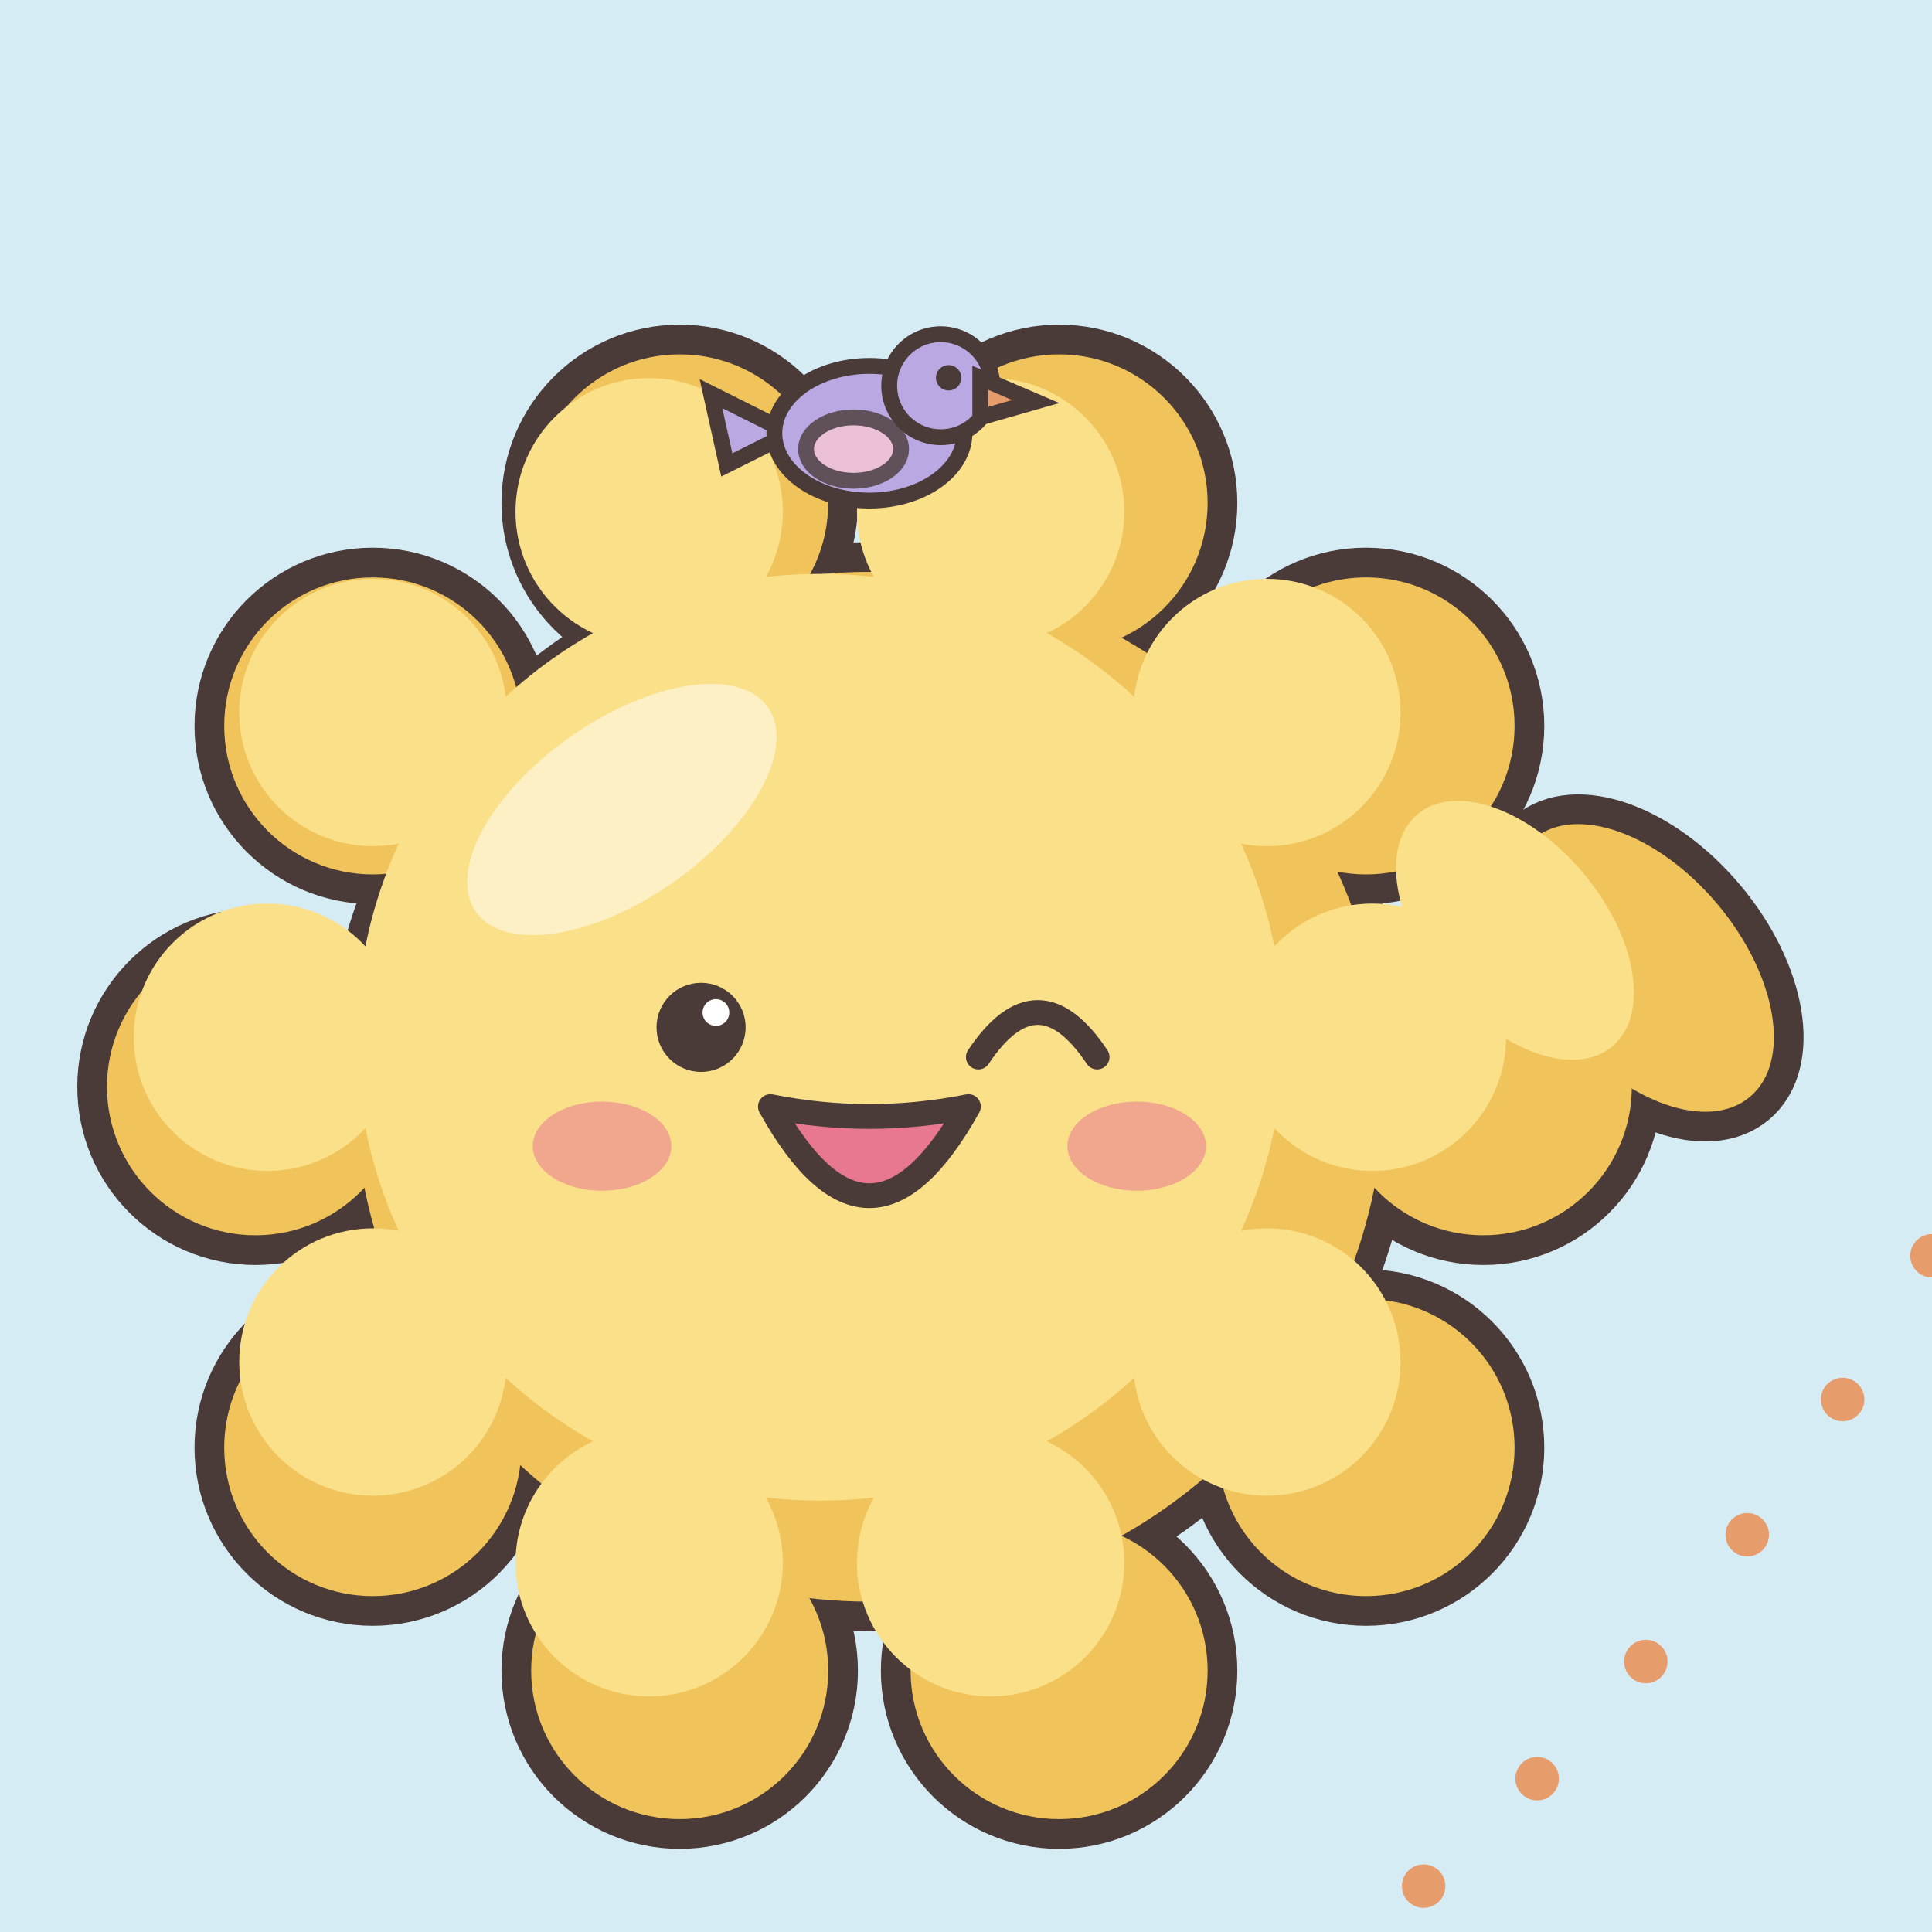
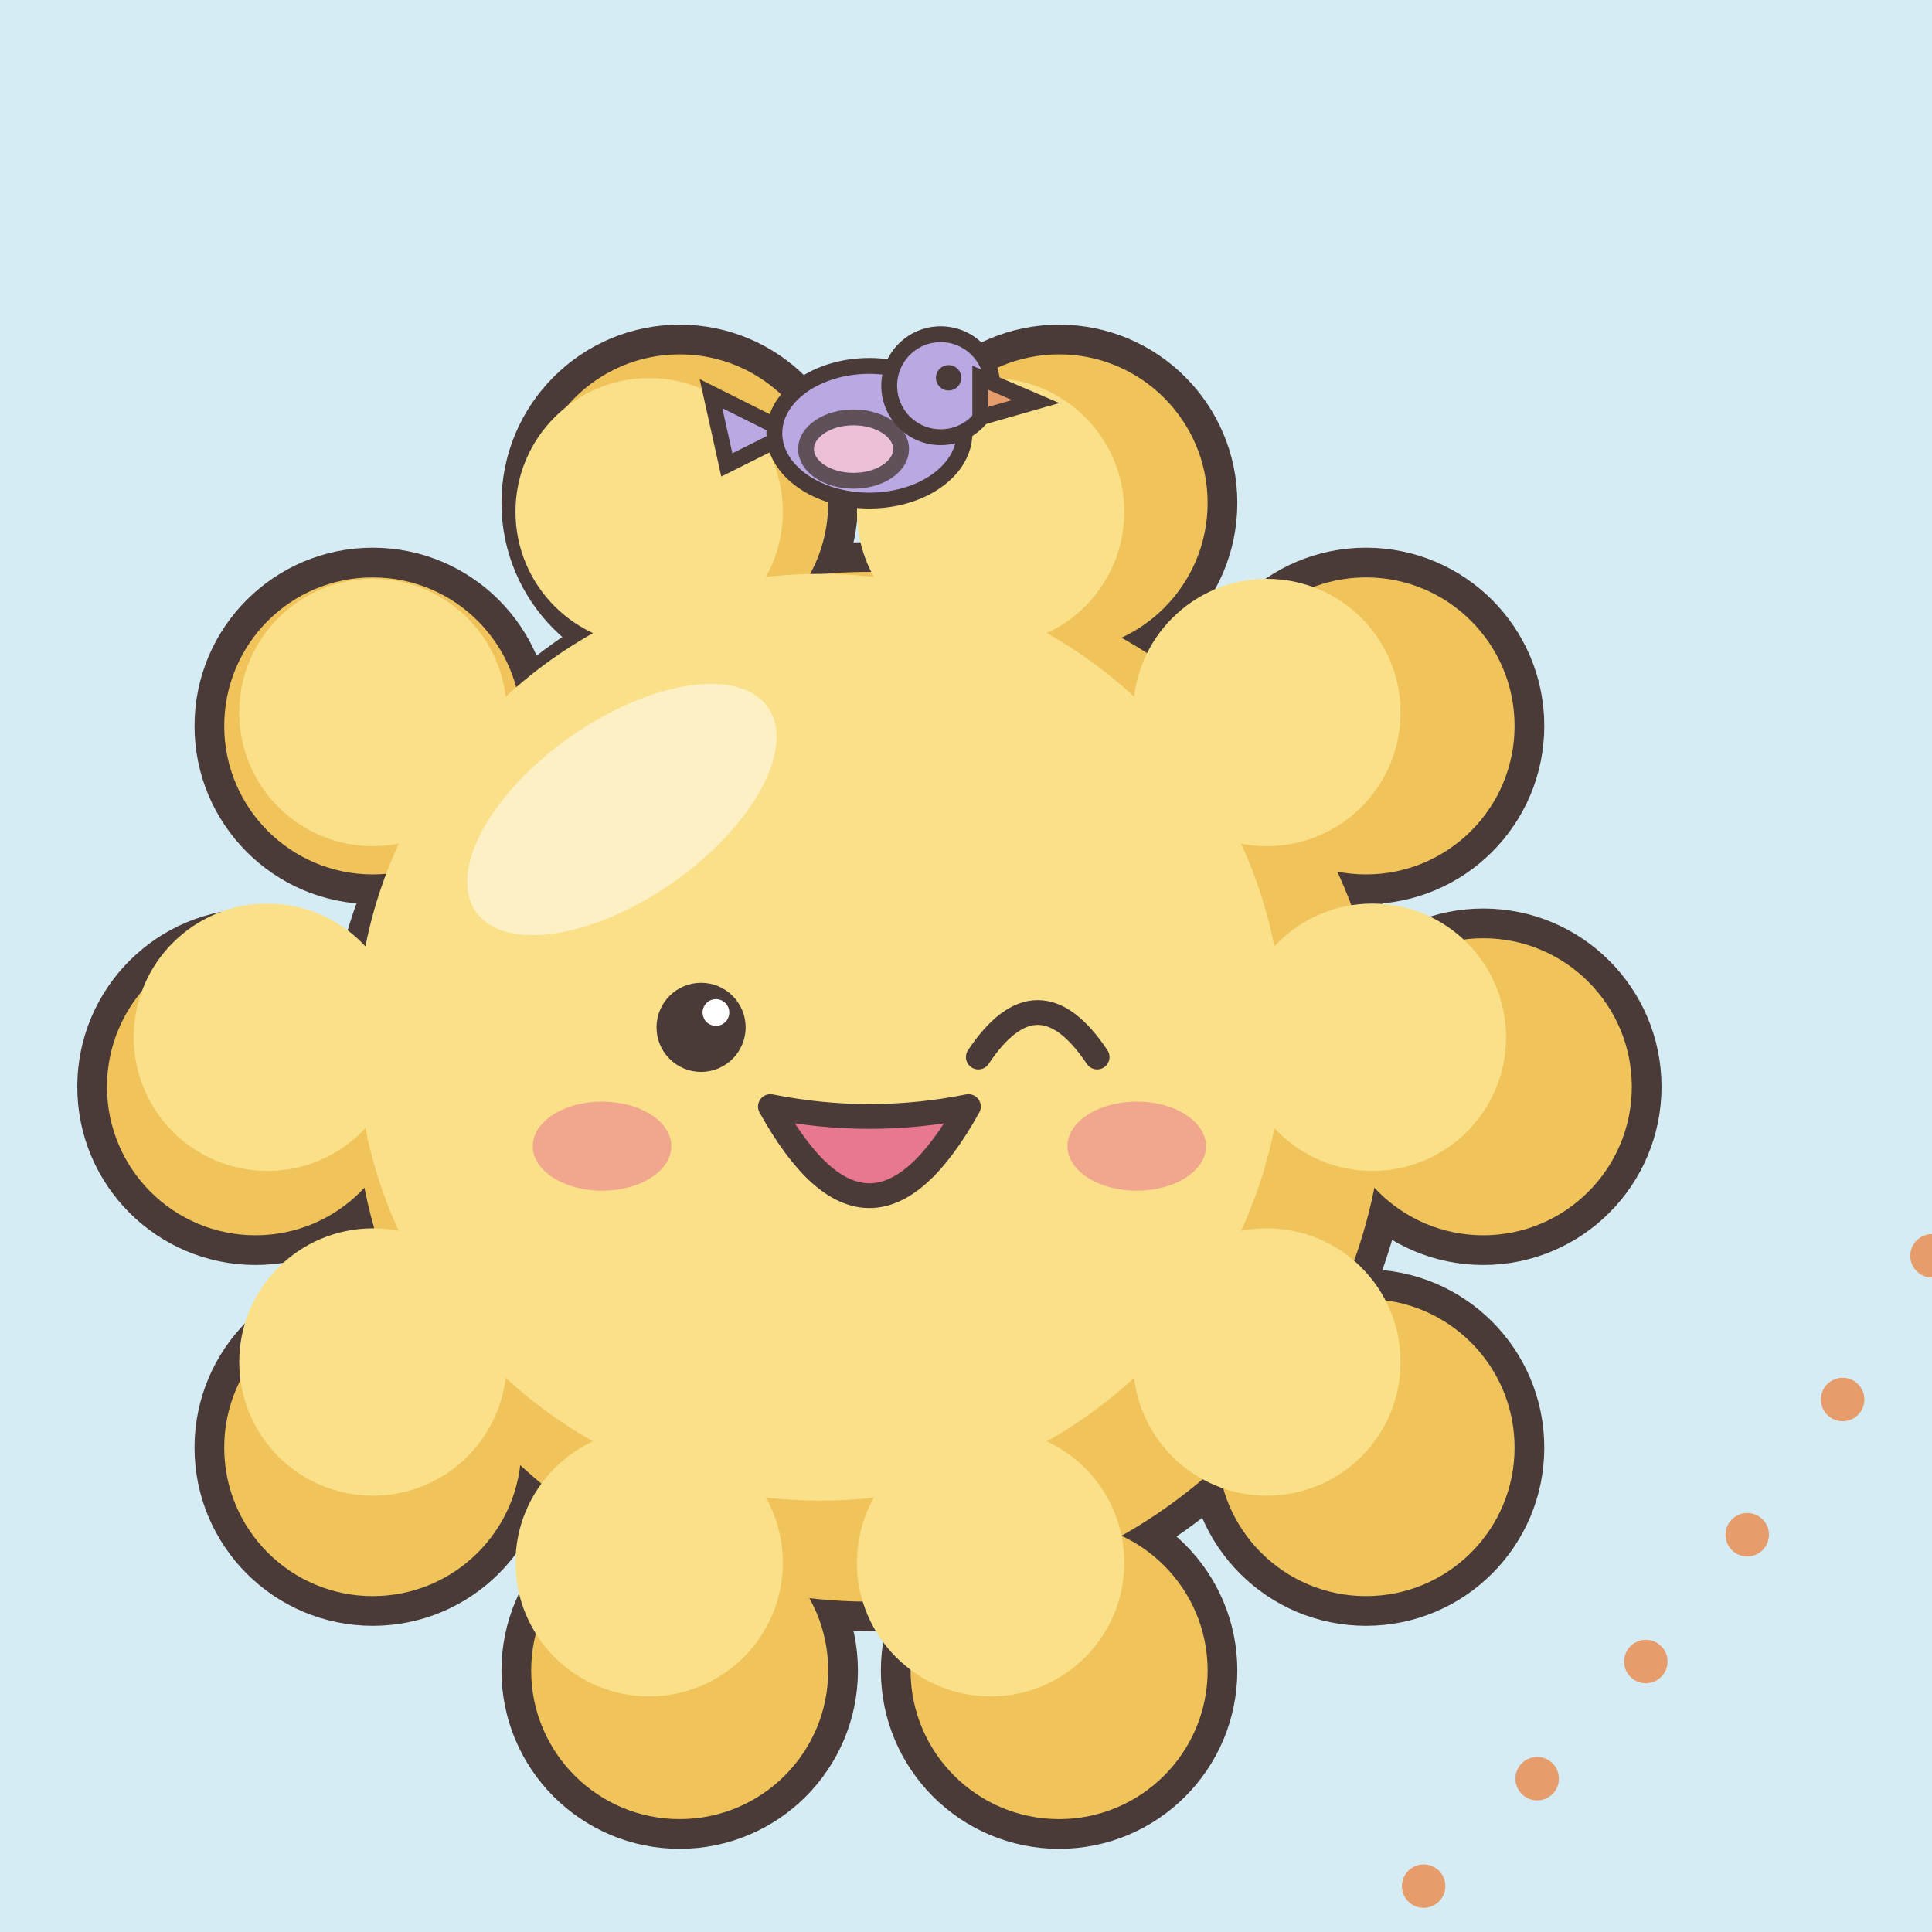
<svg xmlns="http://www.w3.org/2000/svg" width="160" height="160" viewBox="160 0 160 160">
  <rect width="320" height="320" fill="#d6ecf5" />
  <path d="M14 150A50 50 0 0 1 114 150" fill="none" stroke="#f4a9bd" stroke-width="7" />
  <path d="M21 150A43 43 0 0 1 107 150" fill="none" stroke="#fbe08a" stroke-width="7" />
  <path d="M28 150A36 36 0 0 1 100 150" fill="none" stroke="#9cc08a" stroke-width="7" />
  <path d="M35 150A29 29 0 0 1 93 150" fill="none" stroke="#a9c1e6" stroke-width="7" />
  <g transform="translate(60 66) scale(0.9)">
    <path transform="translate(-30 -80)" d="M30 80Q14 50 48 48Q58 18 88 36Q118 30 124 58Q148 74 122 82H46Q32 86 30 80Z" fill="#fffaf1" stroke="#4a3a38" stroke-width="3" />
  </g>
  <g transform="translate(124 104) scale(1.2)">
    <g transform="scale(-1 1)">
      <path d="M-10 0L-20 -5L-18 4Z" fill="#f4a9bd" stroke="#4a3a38" stroke-width="2" />
      <ellipse rx="12" ry="8.5" fill="#f4a9bd" stroke="#4a3a38" stroke-width="2" />
      <circle cx="9" cy="-6" r="6.5" fill="#f4a9bd" stroke="#4a3a38" stroke-width="2" />
      <path d="M14 -7L21 -4L14 -2Z" fill="#e79c6c" stroke="#4a3a38" stroke-width="2" />
      <ellipse cx="-2" cy="2" rx="6" ry="4" fill="#f9c6d3" stroke="#4a3a38" stroke-width="2" opacity=".8" />
      <circle cx="10" cy="-7" r="1.6" fill="#4a3a38" />
    </g>
  </g>
  <g transform="translate(112 188) scale(0.5)">
    <path transform="translate(-30 -80)" d="M30 80Q14 50 48 48Q58 18 88 36Q118 30 124 58Q148 74 122 82H46Q32 86 30 80Z" fill="#c9dcf2" stroke="#4a3a38" stroke-width="3" />
  </g>
  <circle cx="170.0" cy="204.0" r="1.8" fill="#e79c6c" />
  <circle cx="184.0" cy="201.6" r="1.8" fill="#e79c6c" />
  <circle cx="197.6" cy="198.5" r="1.8" fill="#e79c6c" />
  <circle cx="210.6" cy="194.7" r="1.8" fill="#e79c6c" />
  <circle cx="223.1" cy="190.1" r="1.8" fill="#e79c6c" />
  <circle cx="235.1" cy="184.8" r="1.8" fill="#e79c6c" />
  <circle cx="246.5" cy="178.8" r="1.8" fill="#e79c6c" />
  <circle cx="257.5" cy="172.0" r="1.8" fill="#e79c6c" />
  <circle cx="268.0" cy="164.5" r="1.8" fill="#e79c6c" />
  <circle cx="277.9" cy="156.2" r="1.8" fill="#e79c6c" />
  <circle cx="287.3" cy="147.3" r="1.8" fill="#e79c6c" />
  <circle cx="296.3" cy="137.6" r="1.8" fill="#e79c6c" />
  <circle cx="304.7" cy="127.1" r="1.8" fill="#e79c6c" />
  <circle cx="312.6" cy="115.9" r="1.8" fill="#e79c6c" />
  <circle cx="320.0" cy="104.0" r="1.8" fill="#e79c6c" />
  <path d="M0 226Q80 200 170 220T320 226V320H0Z" fill="#bfe6d4" />
  <path d="M0 262Q90 236 190 260T320 262V320H0Z" fill="#9cc08a" stroke="#4a3a38" stroke-width="3" />
  <path d="M0 302Q80 288 160 304T320 302" fill="none" stroke="#4a3a38" stroke-width="20" />
  <path d="M0 302Q80 288 160 304T320 302" fill="none" stroke="#f8d5b8" stroke-width="14" />
  <g transform="translate(56 192) scale(0.7)">
    <path d="M-12 24L-8 42M12 24L8 42" fill="none" stroke="#4a3a38" stroke-width="2" stroke-linecap="round" stroke-linejoin="round" />
    <rect x="-10" y="42" width="20" height="13" rx="3" fill="#f6b98c" stroke="#4a3a38" stroke-width="2" />
    <circle r="26" fill="#f4a9bd" stroke="#4a3a38" stroke-width="2" />
    <path d="M0 -26C-14 -10 -14 10 0 26C14 10 14 -10 0 -26Z" fill="#fbe08a" stroke="#4a3a38" stroke-width="2" />
  </g>
  <g transform="translate(240 214) scale(1.1)">
    <path d="M0 0L46 -14L20 12Z" fill="#fffaf1" stroke="#4a3a38" stroke-width="2" stroke-linejoin="round" />
    <path d="M0 0L20 12L16 2Z" fill="#a9c1e6" stroke="#4a3a38" stroke-width="2" stroke-linejoin="round" />
  </g>
  <g transform="translate(36 296) scale(1.1)">
    <path d="M-7 0V-14H7V0Q0 4 -7 0Z" fill="#fffaf1" stroke="#4a3a38" stroke-width="2" />
    <path d="M-20 -14A20 16 0 0 1 20 -14Z" fill="#e8788f" stroke="#4a3a38" stroke-width="2" />
    <circle cx="-8" cy="-22" r="3" fill="#fff" />
    <circle cx="6" cy="-26" r="2.5" fill="#fff" />
    <circle cx="12" cy="-19" r="2" fill="#fff" />
  </g>
  <path d="M60 312q-4-14-10-18M60 312q0-18 2-24M60 312q4-14 12-16" fill="none" stroke="#6f9f6b" stroke-width="3" stroke-linecap="round" stroke-linejoin="round" />
  <path d="M300 308q-4-14-10-18M300 308q0-18 2-24M300 308q4-14 12-16" fill="none" stroke="#6f9f6b" stroke-width="3" stroke-linecap="round" stroke-linejoin="round" />
  <g transform="translate(284 300) scale(0.9)">
    <ellipse cx="2" cy="-5" rx="24" ry="6" fill="#f8d5b8" stroke="#4a3a38" stroke-width="2" />
    <path d="M24 -8V-20M29 -8L34 -18" fill="none" stroke="#4a3a38" stroke-width="2" stroke-linecap="round" stroke-linejoin="round" />
    <circle cx="-4" cy="-16" r="13" fill="#b9a8e2" stroke="#4a3a38" stroke-width="2" />
    <path d="M-4 -16a4 4 0 1 1 4 4a8 8 0 1 1-8-8" fill="none" stroke="#4a3a38" stroke-width="2" stroke-linecap="round" stroke-linejoin="round" />
  </g>
  <g transform="translate(100.8 -49.4) scale(0.82)">
    <g stroke="#4a3a38" stroke-width="6" stroke-linejoin="round" fill="#4a3a38">
      <circle cx="222" cy="170" r="15" />
      <circle cx="210.159" cy="206.443" r="15" />
      <circle cx="179.159" cy="228.966" r="15" />
      <circle cx="140.841" cy="228.966" r="15" />
      <circle cx="109.841" cy="206.443" r="15" />
      <circle cx="98" cy="170" r="15" />
      <circle cx="109.841" cy="133.557" r="15" />
      <circle cx="140.841" cy="111.034" r="15" />
      <circle cx="179.159" cy="111.034" r="15" />
      <circle cx="210.159" cy="133.557" r="15" />
      <circle cx="160" cy="170" r="52" />
-       <ellipse cx="238" cy="158" rx="10" ry="17" transform="rotate(-40 238 158)" />
    </g>
    <g fill="#f0c45a">
      <circle cx="222" cy="170" r="15" />
      <circle cx="210.159" cy="206.443" r="15" />
      <circle cx="179.159" cy="228.966" r="15" />
      <circle cx="140.841" cy="228.966" r="15" />
      <circle cx="109.841" cy="206.443" r="15" />
      <circle cx="98" cy="170" r="15" />
      <circle cx="109.841" cy="133.557" r="15" />
      <circle cx="140.841" cy="111.034" r="15" />
      <circle cx="179.159" cy="111.034" r="15" />
      <circle cx="210.159" cy="133.557" r="15" />
      <circle cx="160" cy="170" r="52" />
-       <ellipse cx="238" cy="158" rx="10" ry="17" transform="rotate(-40 238 158)" />
    </g>
    <g fill="#fbe08a" transform="translate(11.0 12.0) scale(0.9)">
      <circle cx="222" cy="170" r="15" />
      <circle cx="210.159" cy="206.443" r="15" />
      <circle cx="179.159" cy="228.966" r="15" />
      <circle cx="140.841" cy="228.966" r="15" />
      <circle cx="109.841" cy="206.443" r="15" />
      <circle cx="98" cy="170" r="15" />
      <circle cx="109.841" cy="133.557" r="15" />
      <circle cx="140.841" cy="111.034" r="15" />
      <circle cx="179.159" cy="111.034" r="15" />
      <circle cx="210.159" cy="133.557" r="15" />
      <circle cx="160" cy="170" r="52" />
-       <ellipse cx="238" cy="158" rx="10" ry="17" transform="rotate(-40 238 158)" />
    </g>
    <ellipse cx="135" cy="142" rx="18" ry="9" fill="#fff" opacity=".5" transform="rotate(-35 135 142)" />
    <circle cx="143" cy="164" r="4.5" fill="#4a3a38" />
    <circle cx="144.5" cy="162.5" r="1.35" fill="#fff" />
    <path d="M171 167Q177 158 183 167" fill="none" stroke="#4a3a38" stroke-width="2.5" stroke-linecap="round" stroke-linejoin="round" />
    <ellipse cx="133" cy="176" rx="7" ry="4.5" fill="#e8788f" opacity=".55" />
    <ellipse cx="187" cy="176" rx="7" ry="4.5" fill="#e8788f" opacity=".55" />
    <path d="M150 172Q160 174 170 172Q160 190 150 172Z" fill="#e8788f" stroke="#4a3a38" stroke-width="2.5" stroke-linejoin="round" />
    <g transform="translate(160 104) scale(0.8)">
      <g transform="scale(1 1)">
        <path d="M-10 0L-20 -5L-18 4Z" fill="#b9a8e2" stroke="#4a3a38" stroke-width="2" />
        <ellipse rx="12" ry="8.5" fill="#b9a8e2" stroke="#4a3a38" stroke-width="2" />
        <circle cx="9" cy="-6" r="6.5" fill="#b9a8e2" stroke="#4a3a38" stroke-width="2" />
        <path d="M14 -7L21 -4L14 -2Z" fill="#e79c6c" stroke="#4a3a38" stroke-width="2" />
        <ellipse cx="-2" cy="2" rx="6" ry="4" fill="#f9c6d3" stroke="#4a3a38" stroke-width="2" opacity=".8" />
        <circle cx="10" cy="-7" r="1.6" fill="#4a3a38" />
      </g>
    </g>
  </g>
</svg>
